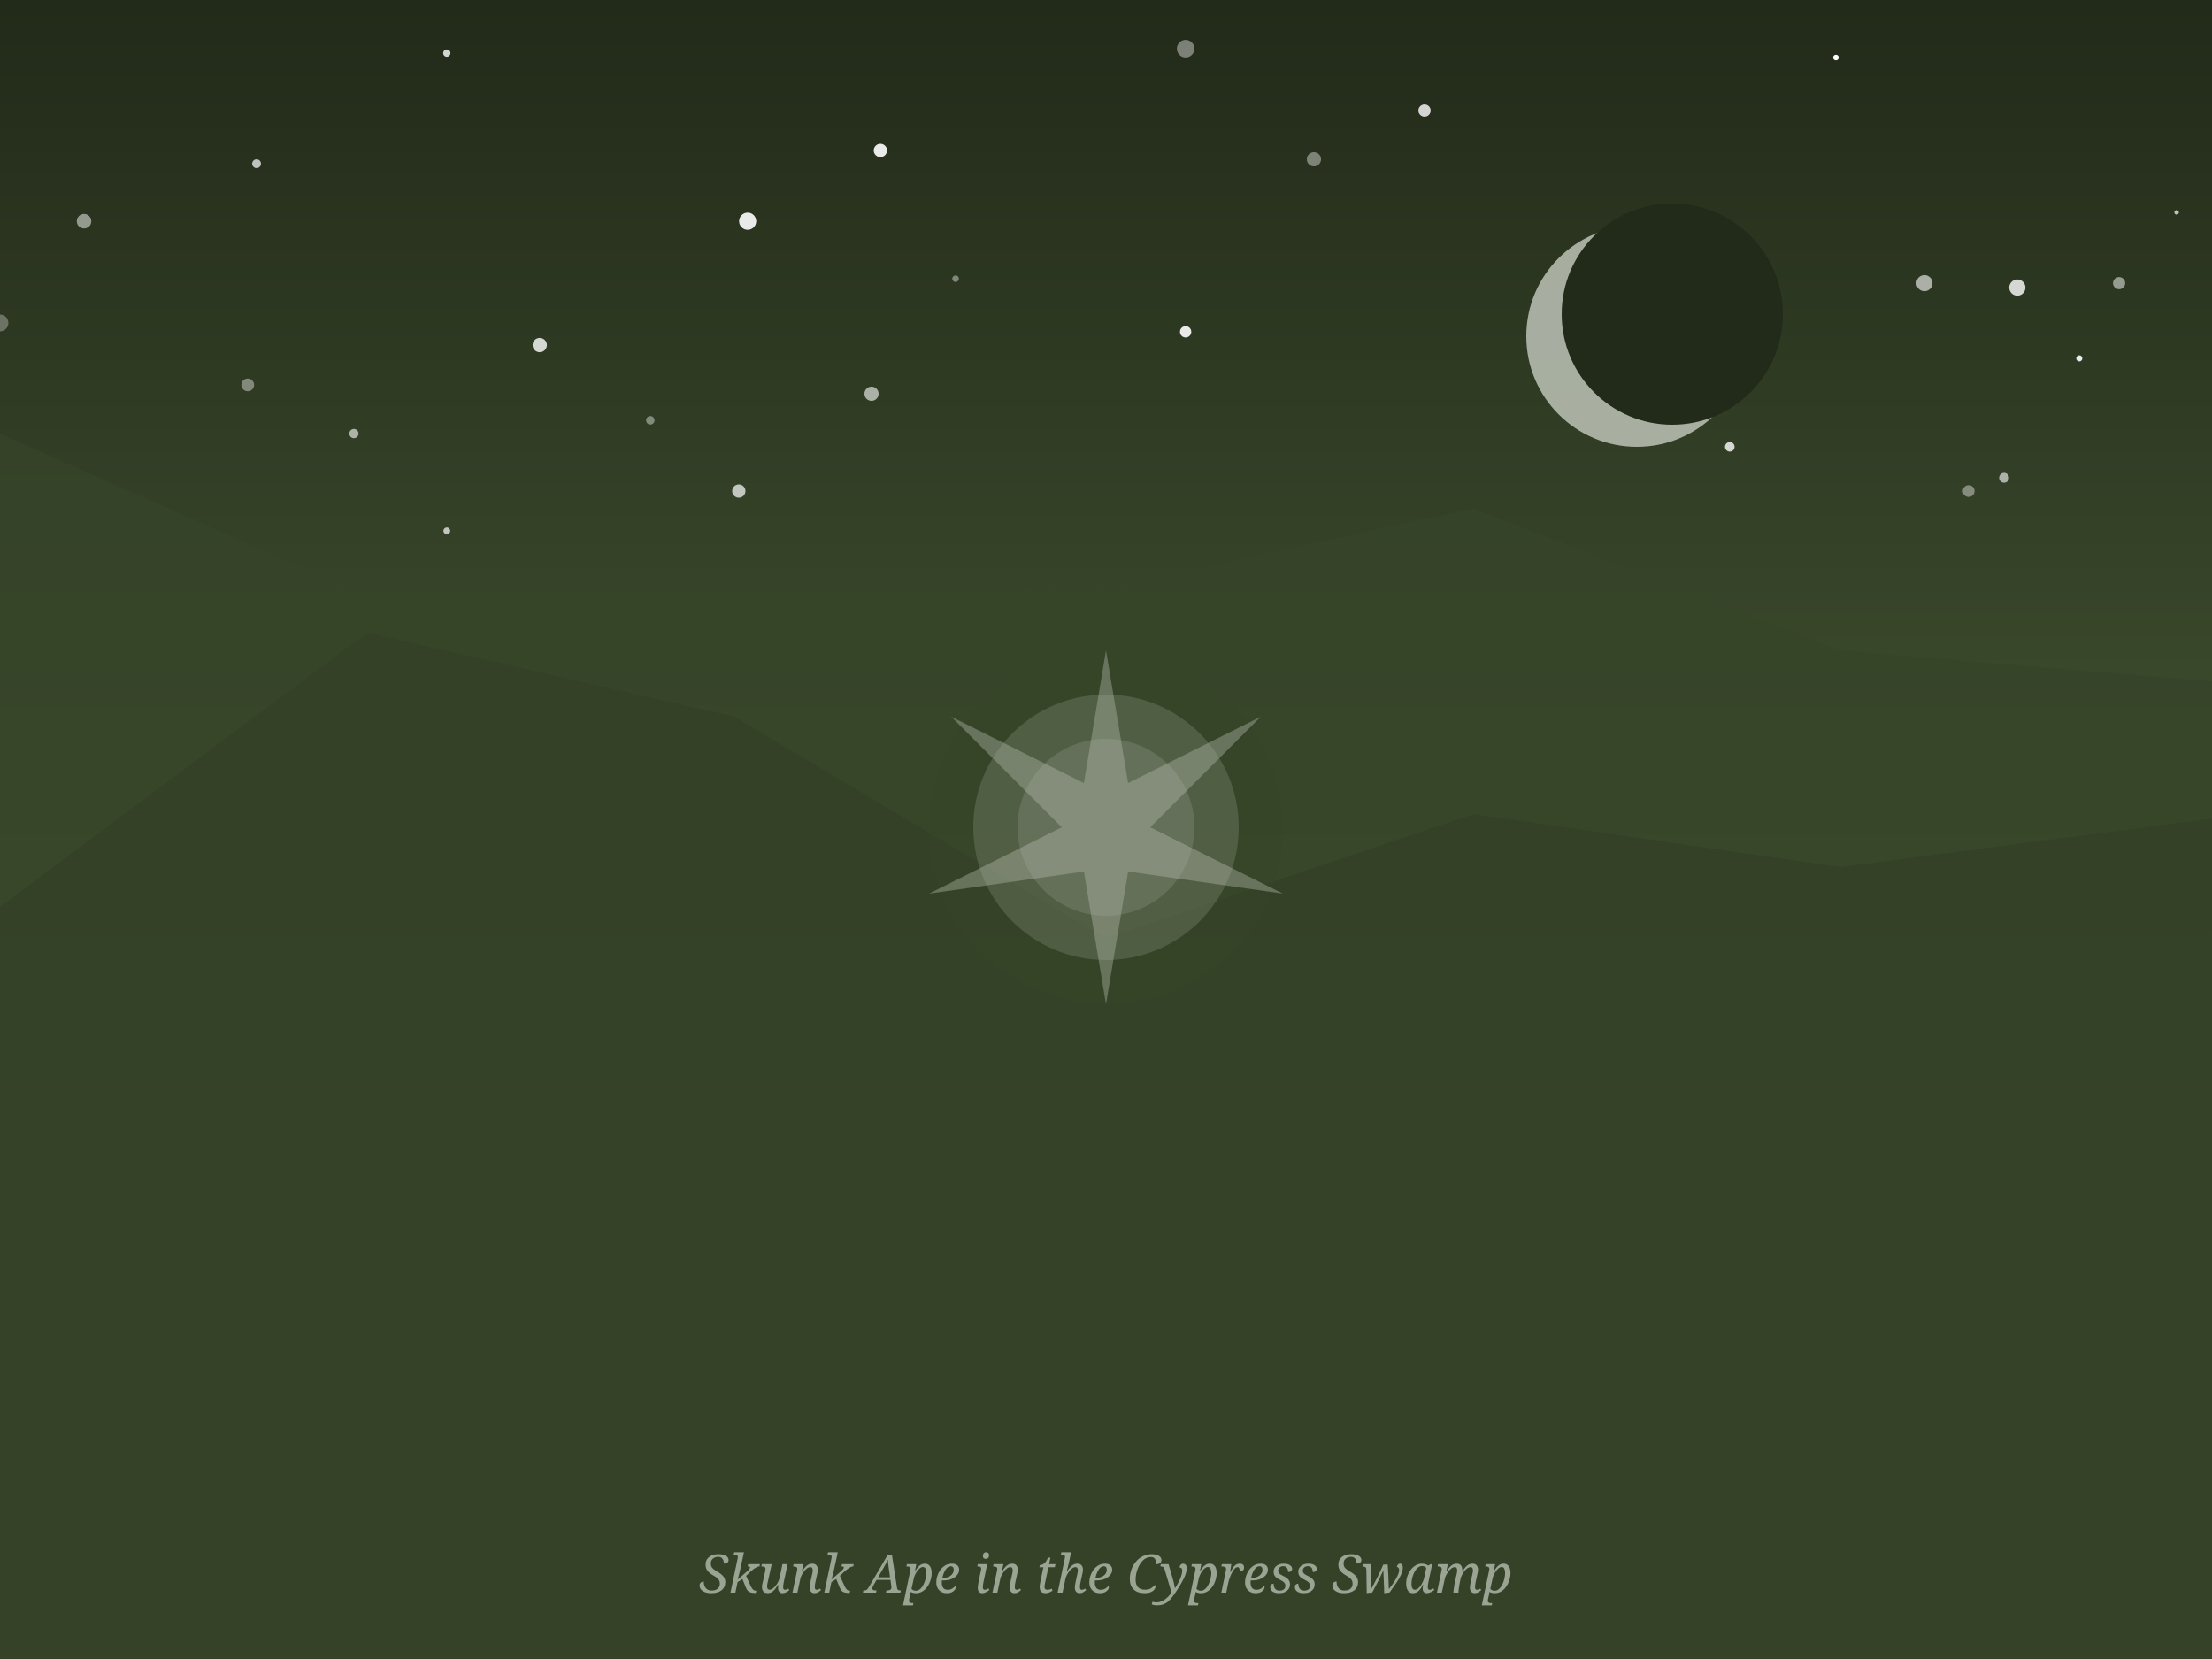
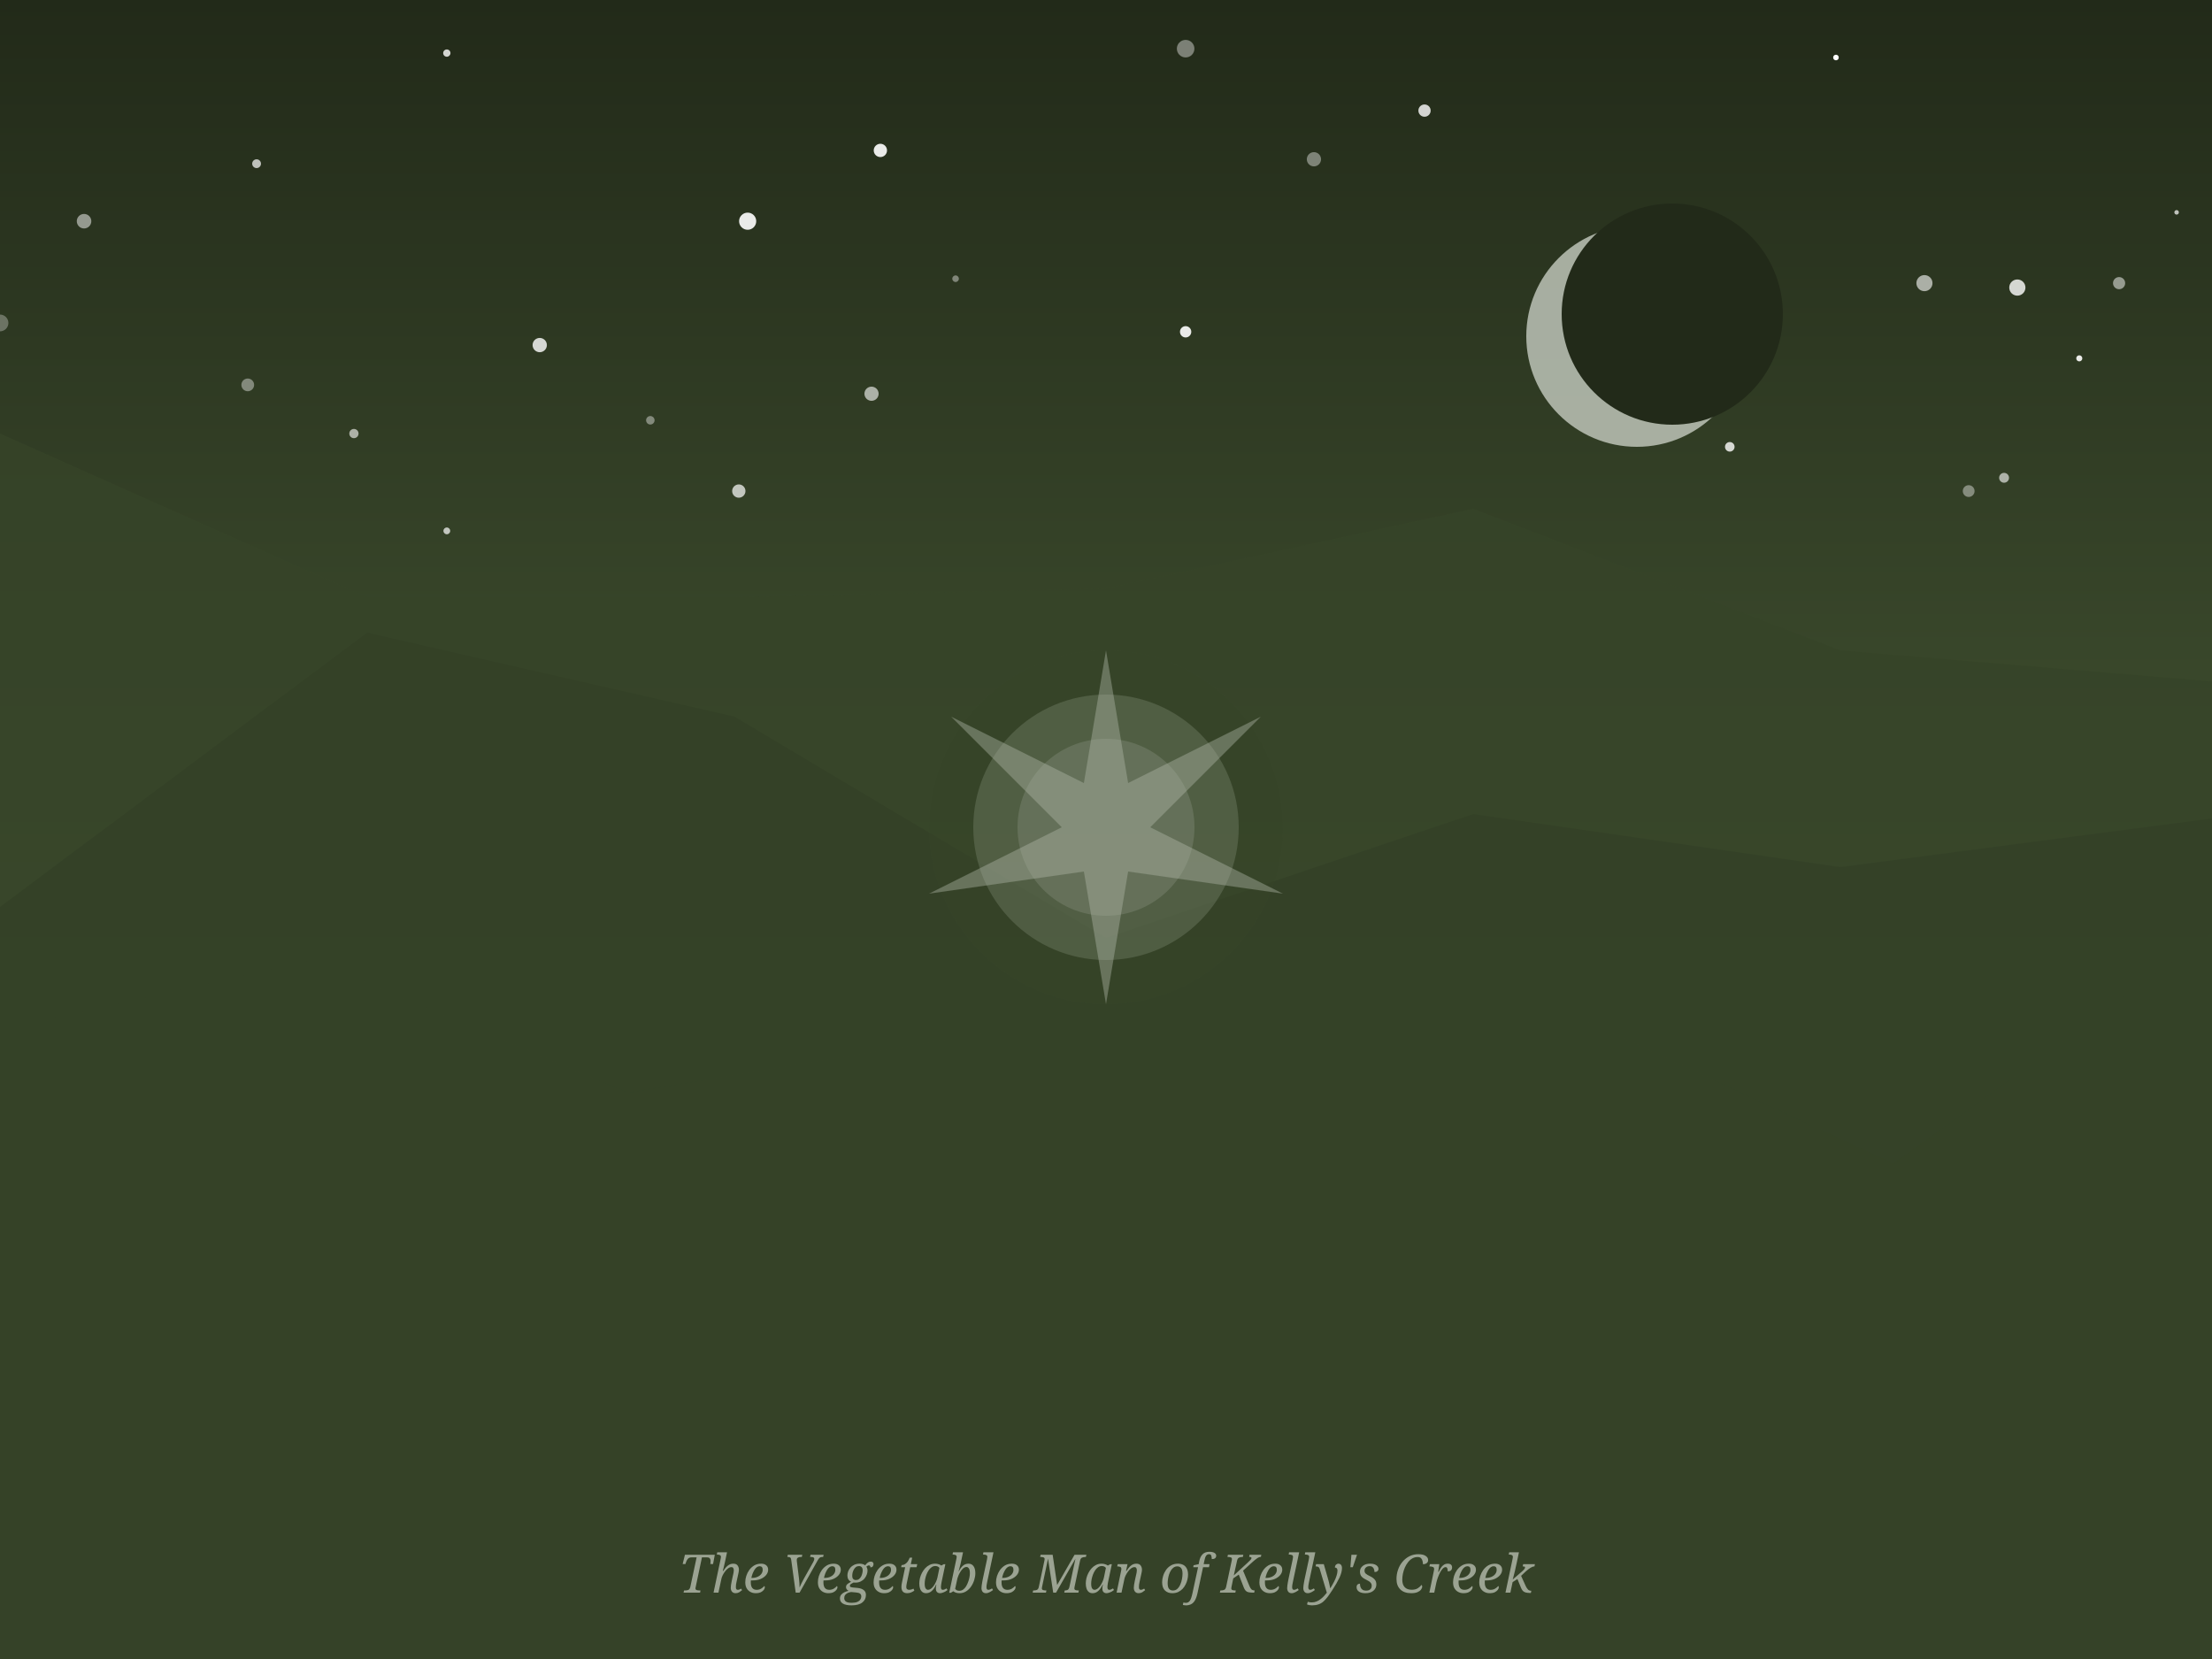
<svg xmlns="http://www.w3.org/2000/svg" viewBox="0 0 500 375" width="500" height="375">
  <defs>
    <linearGradient id="sky-shelly-skunkape" x1="0" y1="0" x2="0" y2="1">
      <stop offset="0%" stop-color="#222a19" />
      <stop offset="60%" stop-color="#445533" />
      <stop offset="100%" stop-color="#8e9984" />
    </linearGradient>
  </defs>
  <rect width="500" height="375" fill="url(#sky-shelly-skunkape)" />
  <circle cx="58" cy="37" r="0.996" fill="white" opacity="0.7" />
  <circle cx="56" cy="87" r="1.44" fill="white" opacity="0.4" />
  <circle cx="122" cy="78" r="1.616" fill="white" opacity="0.8" />
  <circle cx="19" cy="50" r="1.643" fill="white" opacity="0.5" />
  <circle cx="479" cy="64" r="1.375" fill="white" opacity="0.5" />
  <circle cx="492" cy="48" r="0.512" fill="white" opacity="0.7" />
  <circle cx="147" cy="95" r="0.959" fill="white" opacity="0.4" />
  <circle cx="268" cy="75" r="1.28" fill="white" opacity="0.9" />
  <circle cx="197" cy="89" r="1.605" fill="white" opacity="0.6" />
  <circle cx="80" cy="98" r="1.045" fill="white" opacity="0.6" />
  <circle cx="445" cy="111" r="1.333" fill="white" opacity="0.4" />
  <circle cx="297" cy="36" r="1.608" fill="white" opacity="0.4" />
  <circle cx="322" cy="25" r="1.389" fill="white" opacity="0.8" />
  <circle cx="453" cy="108" r="1.117" fill="white" opacity="0.6" />
  <circle cx="435" cy="64" r="1.822" fill="white" opacity="0.6" />
  <circle cx="216" cy="63" r="0.744" fill="white" opacity="0.4" />
  <circle cx="101" cy="120" r="0.767" fill="white" opacity="0.7" />
  <circle cx="0" cy="73" r="1.897" fill="white" opacity="0.3" />
  <circle cx="199" cy="34" r="1.503" fill="white" opacity="0.9" />
  <circle cx="470" cy="81" r="0.689" fill="white" opacity="0.9" />
  <circle cx="167" cy="111" r="1.504" fill="white" opacity="0.7" />
  <circle cx="391" cy="101" r="1.083" fill="white" opacity="0.8" />
  <circle cx="169" cy="50" r="1.939" fill="white" opacity="0.9" />
  <circle cx="101" cy="12" r="0.825" fill="white" opacity="0.8" />
  <circle cx="456" cy="65" r="1.831" fill="white" opacity="0.8" />
  <circle cx="268" cy="11" r="1.985" fill="white" opacity="0.4" />
  <circle cx="415" cy="13" r="0.634" fill="white" opacity="1.0" />
  <circle cx="370" cy="76" r="25" fill="#c6ccc1" opacity="0.8" />
  <circle cx="378" cy="71" r="25" fill="#222a19" />
  <polygon points="0,375 0,205 83,143 166,162 250,212 333,184 416,196 500,185 500,375" fill="#28331e" opacity="0.8" />
  <polygon points="0,375 0,233 71,217 142,247 214,235 285,222 357,230 428,263 500,211 500,375" fill="#2f3b23" opacity="0.8" />
  <polygon points="0,375 0,98 83,135 166,135 250,133 333,115 416,147 500,154 500,375" fill="#364428" opacity="0.8" />
  <g transform="translate(250,187)">
    <circle cx="0" cy="0" r="40" fill="#364428" opacity="0.5" />
    <circle cx="0" cy="0" r="30" fill="#8e9984" opacity="0.3" />
    <circle cx="0" cy="0" r="20" fill="#b4bbad" opacity="0.2" />
    <path d="M0,-40 L5,-10 L35,-25 L10,0 L40,15 L5,10 L0,40 L-5,10 L-40,15 L-10,0 L-35,-25 L-5,-10 Z" fill="#b4bbad" opacity="0.4" />
  </g>
-   <text x="250" y="360" text-anchor="middle" fill="#b4bbad" font-family="Georgia, serif" font-size="12" font-style="italic" opacity="0.8">Skunk Ape in the Cypress Swamp</text>
+   <text x="250" y="360" text-anchor="middle" fill="#b4bbad" font-family="Georgia, serif" font-size="12" font-style="italic" opacity="0.8">The Vegetable Man of Kelly's Creek</text>
</svg>
